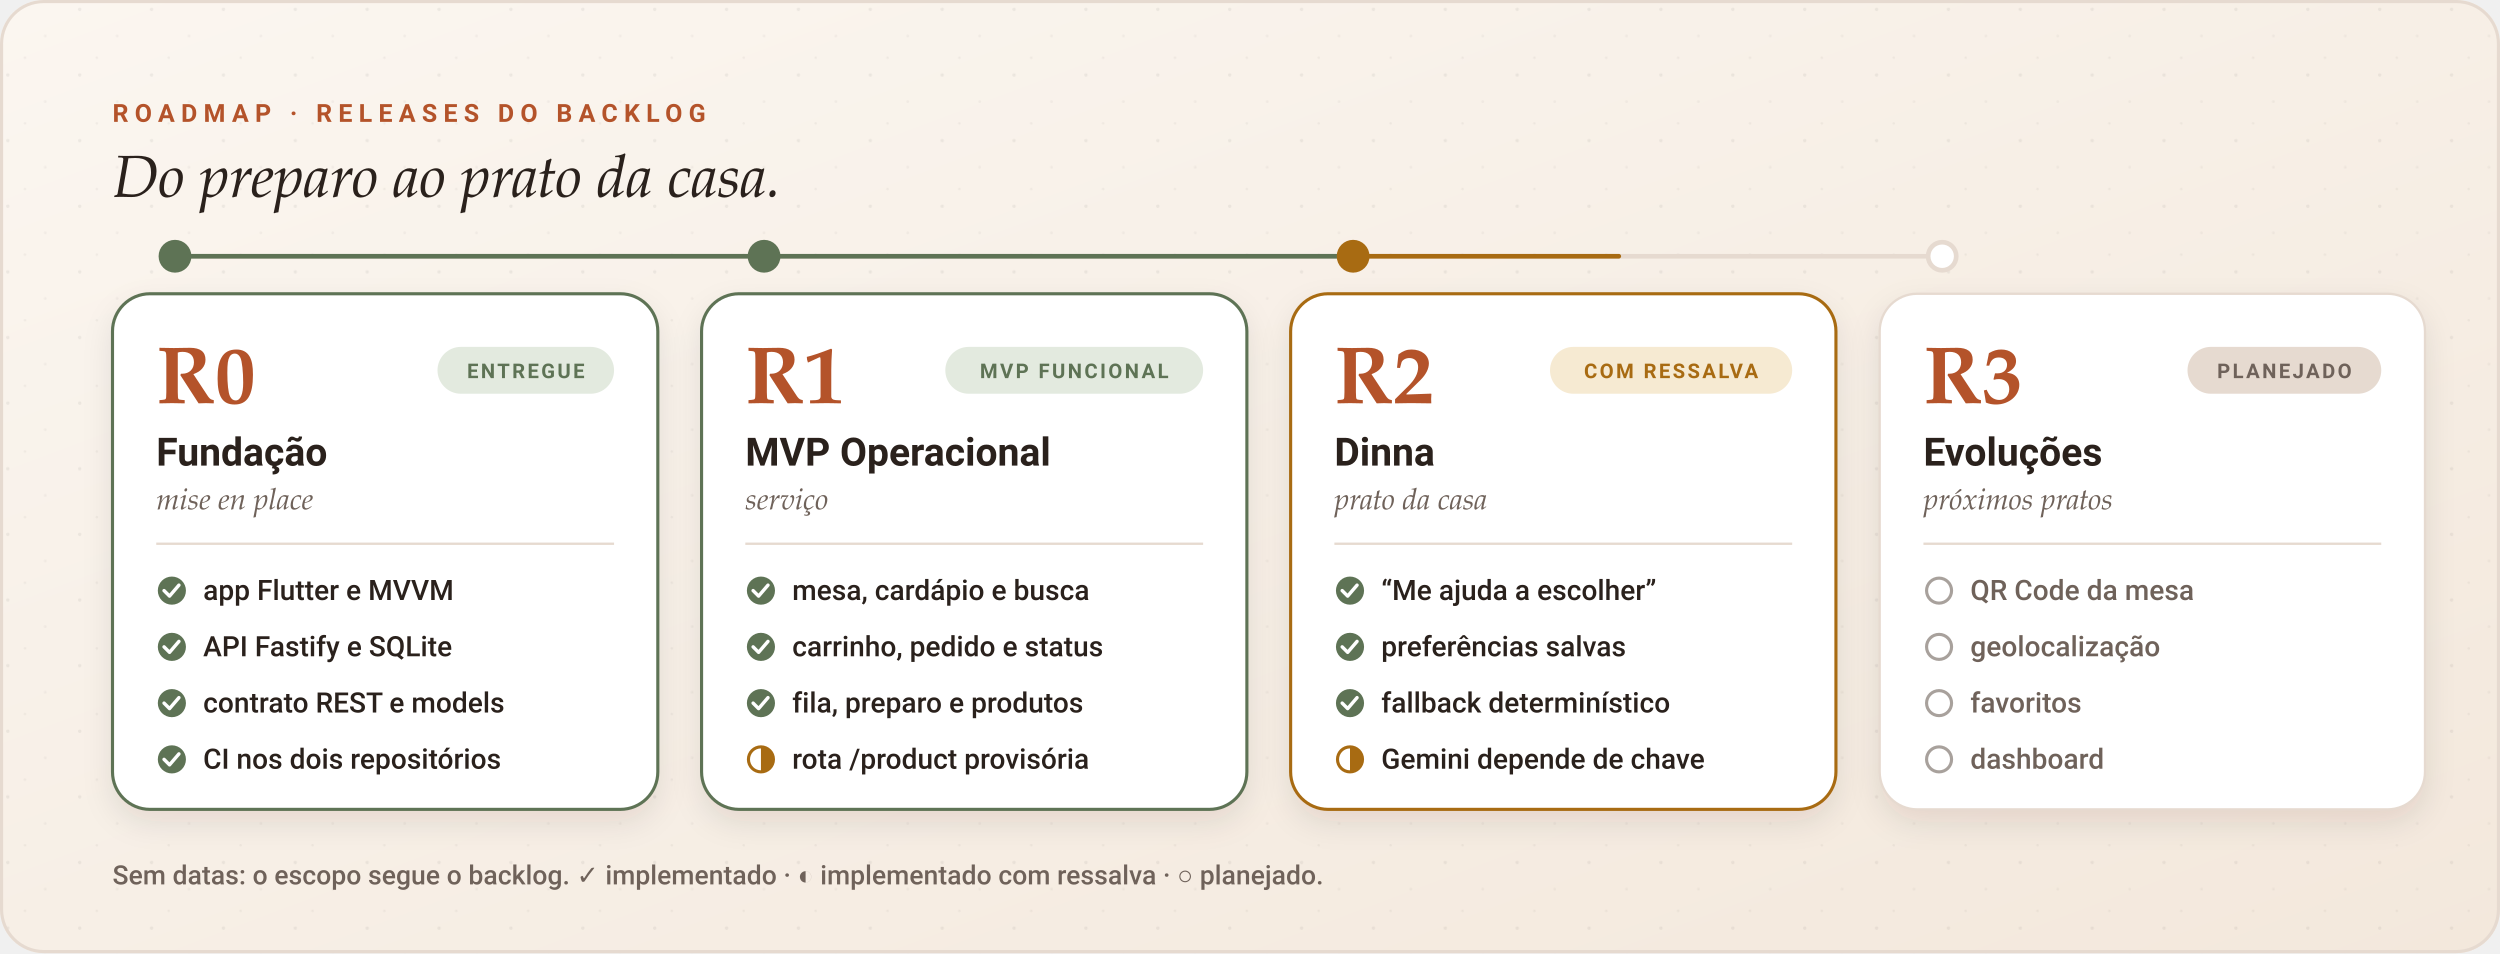
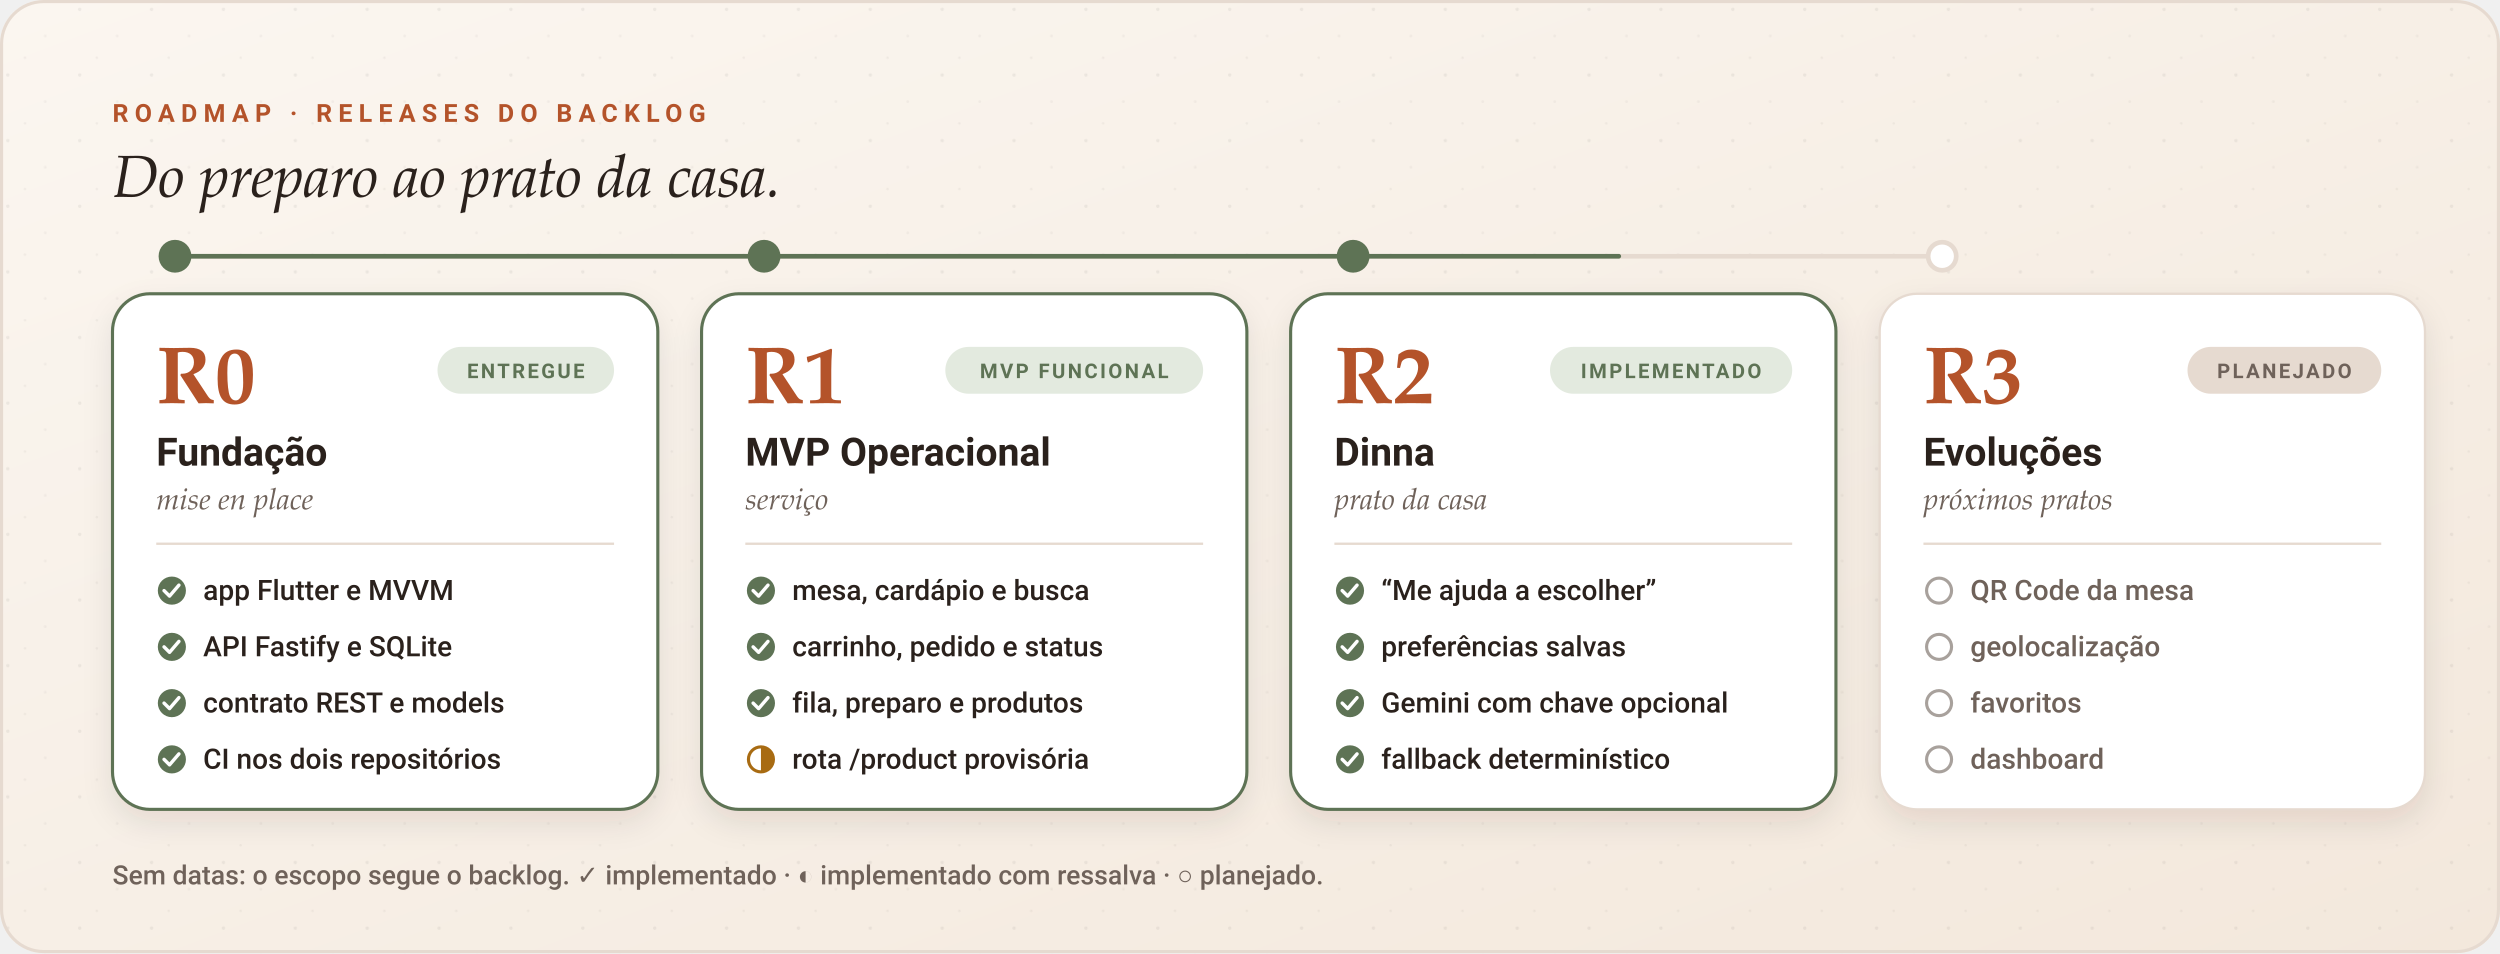
<svg xmlns="http://www.w3.org/2000/svg" width="1600" height="610" viewBox="0 0 1600 610" role="img" aria-labelledby="title desc">
  <defs>
    <linearGradient id="bg" x1="0" y1="0" x2="1" y2="1">
      <stop stop-color="#FBF6F0" />
      <stop offset="1" stop-color="#F3E8DC" />
    </linearGradient>
    <pattern id="dots" width="46" height="42" patternUnits="userSpaceOnUse">
      <circle cx="5" cy="6" r="1.1" fill="#2A211C" opacity="0.06" />
      <circle cx="29" cy="23" r="0.9" fill="#2A211C" opacity="0.042" />
      <circle cx="16" cy="37" r="0.8" fill="#2A211C" opacity="0.048" />
    </pattern>
    <filter id="sh" x="-30%" y="-30%" width="160%" height="180%">
      <feDropShadow dx="0" dy="8" stdDeviation="10" flood-color="#2A211C" flood-opacity=".10" />
    </filter>
    <clipPath id="frame">
      <rect width="1600" height="610" rx="28" />
    </clipPath>
  </defs>
  <g clip-path="url(#frame)">
    <rect width="1600" height="610" fill="url(#bg)" />
    <rect width="1600" height="610" fill="url(#dots)" />
  </g>
  <rect x="1" y="1" width="1598" height="608" rx="27" fill="none" stroke="#E6DAD0" stroke-width="2" />
  <text x="72" y="78" font-family="'Avenir Next', Avenir, 'Helvetica Neue', 'Segoe UI', Roboto, Arial, sans-serif" font-size="16" font-weight="700" letter-spacing="4" fill="#B4532A">ROADMAP  ·  RELEASES DO BACKLOG</text>
  <text x="72" y="126" font-family="'Iowan Old Style', Charter, 'Palatino Linotype', Georgia, serif" font-size="38" font-style="italic" fill="#2A211C">Do preparo ao prato da casa.</text>
  <path d="M112 164 H1243" stroke="#E6DAD0" stroke-width="3" stroke-linecap="round" />
  <path d="M112 164 H866" stroke="#5E7355" stroke-width="3" stroke-linecap="round" />
-   <path d="M866 164 H1036" stroke="#A86B12" stroke-width="3" stroke-linecap="round" />
+   <path d="M866 164 H1036" stroke="#5E7355" stroke-width="3" stroke-linecap="round" />
  <circle cx="112" cy="164" r="9" fill="#5E7355" stroke="#5E7355" stroke-width="3" />
  <rect x="72" y="188" width="349" height="330" rx="24" fill="#FFFFFF" filter="url(#sh)" />
  <rect x="72" y="188" width="349" height="330" rx="24" fill="none" stroke="#5E7355" stroke-width="2" />
  <text x="100" y="258" font-family="'Iowan Old Style', Charter, 'Palatino Linotype', Georgia, serif" font-size="52" font-weight="700" fill="#B4532A">R0</text>
  <text x="100" y="298" font-family="'Avenir Next', Avenir, 'Helvetica Neue', 'Segoe UI', Roboto, Arial, sans-serif" font-size="25" font-weight="700" fill="#2A211C">Fundação</text>
  <text x="100" y="326" font-family="'Iowan Old Style', Charter, 'Palatino Linotype', Georgia, serif" font-size="19" font-style="italic" fill="#6F625A">mise en place</text>
  <rect x="280" y="222" width="113" height="30" rx="15" fill="#E3EADF" />
  <text x="336.5" y="242" text-anchor="middle" font-family="'Avenir Next', Avenir, 'Helvetica Neue', 'Segoe UI', Roboto, Arial, sans-serif" font-size="13" font-weight="700" letter-spacing="1.5" fill="#5E7355">ENTREGUE</text>
  <path d="M100 348 H393" stroke="#E6DAD0" stroke-width="1.5" />
  <circle cx="110" cy="378" r="9" fill="#5E7355" />
  <path d="M105 378 l3.5 3.5 l6 -7" stroke="#FFFFFF" stroke-width="2.2" fill="none" stroke-linecap="round" stroke-linejoin="round" />
  <text x="130" y="384" font-family="'Avenir Next', Avenir, 'Helvetica Neue', 'Segoe UI', Roboto, Arial, sans-serif" font-size="18" font-weight="500" fill="#2A211C">app Flutter e MVVM</text>
  <circle cx="110" cy="414" r="9" fill="#5E7355" />
  <path d="M105 414 l3.5 3.5 l6 -7" stroke="#FFFFFF" stroke-width="2.2" fill="none" stroke-linecap="round" stroke-linejoin="round" />
  <text x="130" y="420" font-family="'Avenir Next', Avenir, 'Helvetica Neue', 'Segoe UI', Roboto, Arial, sans-serif" font-size="18" font-weight="500" fill="#2A211C">API Fastify e SQLite</text>
  <circle cx="110" cy="450" r="9" fill="#5E7355" />
  <path d="M105 450 l3.5 3.5 l6 -7" stroke="#FFFFFF" stroke-width="2.2" fill="none" stroke-linecap="round" stroke-linejoin="round" />
  <text x="130" y="456" font-family="'Avenir Next', Avenir, 'Helvetica Neue', 'Segoe UI', Roboto, Arial, sans-serif" font-size="18" font-weight="500" fill="#2A211C">contrato REST e models</text>
  <circle cx="110" cy="486" r="9" fill="#5E7355" />
  <path d="M105 486 l3.5 3.5 l6 -7" stroke="#FFFFFF" stroke-width="2.2" fill="none" stroke-linecap="round" stroke-linejoin="round" />
  <text x="130" y="492" font-family="'Avenir Next', Avenir, 'Helvetica Neue', 'Segoe UI', Roboto, Arial, sans-serif" font-size="18" font-weight="500" fill="#2A211C">CI nos dois repositórios</text>
  <circle cx="489" cy="164" r="9" fill="#5E7355" stroke="#5E7355" stroke-width="3" />
  <rect x="449" y="188" width="349" height="330" rx="24" fill="#FFFFFF" filter="url(#sh)" />
  <rect x="449" y="188" width="349" height="330" rx="24" fill="none" stroke="#5E7355" stroke-width="2" />
  <text x="477" y="258" font-family="'Iowan Old Style', Charter, 'Palatino Linotype', Georgia, serif" font-size="52" font-weight="700" fill="#B4532A">R1</text>
  <text x="477" y="298" font-family="'Avenir Next', Avenir, 'Helvetica Neue', 'Segoe UI', Roboto, Arial, sans-serif" font-size="25" font-weight="700" fill="#2A211C">MVP Operacional</text>
  <text x="477" y="326" font-family="'Iowan Old Style', Charter, 'Palatino Linotype', Georgia, serif" font-size="19" font-style="italic" fill="#6F625A">serviço</text>
  <rect x="605" y="222" width="165" height="30" rx="15" fill="#E3EADF" />
  <text x="687.5" y="242" text-anchor="middle" font-family="'Avenir Next', Avenir, 'Helvetica Neue', 'Segoe UI', Roboto, Arial, sans-serif" font-size="13" font-weight="700" letter-spacing="1.5" fill="#5E7355">MVP FUNCIONAL</text>
  <path d="M477 348 H770" stroke="#E6DAD0" stroke-width="1.5" />
  <circle cx="487" cy="378" r="9" fill="#5E7355" />
  <path d="M482 378 l3.5 3.5 l6 -7" stroke="#FFFFFF" stroke-width="2.2" fill="none" stroke-linecap="round" stroke-linejoin="round" />
  <text x="507" y="384" font-family="'Avenir Next', Avenir, 'Helvetica Neue', 'Segoe UI', Roboto, Arial, sans-serif" font-size="18" font-weight="500" fill="#2A211C">mesa, cardápio e busca</text>
  <circle cx="487" cy="414" r="9" fill="#5E7355" />
  <path d="M482 414 l3.5 3.5 l6 -7" stroke="#FFFFFF" stroke-width="2.2" fill="none" stroke-linecap="round" stroke-linejoin="round" />
  <text x="507" y="420" font-family="'Avenir Next', Avenir, 'Helvetica Neue', 'Segoe UI', Roboto, Arial, sans-serif" font-size="18" font-weight="500" fill="#2A211C">carrinho, pedido e status</text>
  <circle cx="487" cy="450" r="9" fill="#5E7355" />
  <path d="M482 450 l3.5 3.5 l6 -7" stroke="#FFFFFF" stroke-width="2.2" fill="none" stroke-linecap="round" stroke-linejoin="round" />
  <text x="507" y="456" font-family="'Avenir Next', Avenir, 'Helvetica Neue', 'Segoe UI', Roboto, Arial, sans-serif" font-size="18" font-weight="500" fill="#2A211C">fila, preparo e produtos</text>
  <circle cx="487" cy="486" r="8" fill="#FFFFFF" stroke="#A86B12" stroke-width="2" />
  <path d="M487 478 A8 8 0 0 1 487 494 Z" fill="#A86B12" />
  <text x="507" y="492" font-family="'Avenir Next', Avenir, 'Helvetica Neue', 'Segoe UI', Roboto, Arial, sans-serif" font-size="18" font-weight="500" fill="#2A211C">rota /product provisória</text>
-   <circle cx="866" cy="164" r="9" fill="#A86B12" stroke="#A86B12" stroke-width="3" />
+   <circle cx="866" cy="164" r="9" fill="#5E7355" stroke="#5E7355" stroke-width="3" />
  <rect x="826" y="188" width="349" height="330" rx="24" fill="#FFFFFF" filter="url(#sh)" />
-   <rect x="826" y="188" width="349" height="330" rx="24" fill="none" stroke="#A86B12" stroke-width="2" />
+   <rect x="826" y="188" width="349" height="330" rx="24" fill="none" stroke="#5E7355" stroke-width="2" />
  <text x="854" y="258" font-family="'Iowan Old Style', Charter, 'Palatino Linotype', Georgia, serif" font-size="52" font-weight="700" fill="#B4532A">R2</text>
  <text x="854" y="298" font-family="'Avenir Next', Avenir, 'Helvetica Neue', 'Segoe UI', Roboto, Arial, sans-serif" font-size="25" font-weight="700" fill="#2A211C">Dinna</text>
  <text x="854" y="326" font-family="'Iowan Old Style', Charter, 'Palatino Linotype', Georgia, serif" font-size="19" font-style="italic" fill="#6F625A">prato da casa</text>
-   <rect x="992" y="222" width="155" height="30" rx="15" fill="#F6EAD2" />
-   <text x="1069.5" y="242" text-anchor="middle" font-family="'Avenir Next', Avenir, 'Helvetica Neue', 'Segoe UI', Roboto, Arial, sans-serif" font-size="13" font-weight="700" letter-spacing="1.5" fill="#A86B12">COM RESSALVA</text>
+   <rect x="992" y="222" width="155" height="30" rx="15" fill="#E3EADF" />
+   <text x="1069.5" y="242" text-anchor="middle" font-family="'Avenir Next', Avenir, 'Helvetica Neue', 'Segoe UI', Roboto, Arial, sans-serif" font-size="13" font-weight="700" letter-spacing="1.5" fill="#5E7355">IMPLEMENTADO</text>
  <path d="M854 348 H1147" stroke="#E6DAD0" stroke-width="1.5" />
  <circle cx="864" cy="378" r="9" fill="#5E7355" />
  <path d="M859 378 l3.5 3.5 l6 -7" stroke="#FFFFFF" stroke-width="2.2" fill="none" stroke-linecap="round" stroke-linejoin="round" />
  <text x="884" y="384" font-family="'Avenir Next', Avenir, 'Helvetica Neue', 'Segoe UI', Roboto, Arial, sans-serif" font-size="18" font-weight="500" fill="#2A211C">“Me ajuda a escolher”</text>
  <circle cx="864" cy="414" r="9" fill="#5E7355" />
  <path d="M859 414 l3.5 3.5 l6 -7" stroke="#FFFFFF" stroke-width="2.2" fill="none" stroke-linecap="round" stroke-linejoin="round" />
  <text x="884" y="420" font-family="'Avenir Next', Avenir, 'Helvetica Neue', 'Segoe UI', Roboto, Arial, sans-serif" font-size="18" font-weight="500" fill="#2A211C">preferências salvas</text>
  <circle cx="864" cy="450" r="9" fill="#5E7355" />
  <path d="M859 450 l3.5 3.5 l6 -7" stroke="#FFFFFF" stroke-width="2.2" fill="none" stroke-linecap="round" stroke-linejoin="round" />
-   <text x="884" y="456" font-family="'Avenir Next', Avenir, 'Helvetica Neue', 'Segoe UI', Roboto, Arial, sans-serif" font-size="18" font-weight="500" fill="#2A211C">fallback determinístico</text>
-   <circle cx="864" cy="486" r="8" fill="#FFFFFF" stroke="#A86B12" stroke-width="2" />
-   <path d="M864 478 A8 8 0 0 1 864 494 Z" fill="#A86B12" />
-   <text x="884" y="492" font-family="'Avenir Next', Avenir, 'Helvetica Neue', 'Segoe UI', Roboto, Arial, sans-serif" font-size="18" font-weight="500" fill="#2A211C">Gemini depende de chave</text>
+   <text x="884" y="456" font-family="'Avenir Next', Avenir, 'Helvetica Neue', 'Segoe UI', Roboto, Arial, sans-serif" font-size="18" font-weight="500" fill="#2A211C">Gemini com chave opcional</text>
+   <circle cx="864" cy="486" r="9" fill="#5E7355" />
+   <path d="M859 486 l3.5 3.5 l6 -7" stroke="#FFFFFF" stroke-width="2.2" fill="none" stroke-linecap="round" stroke-linejoin="round" />
+   <text x="884" y="492" font-family="'Avenir Next', Avenir, 'Helvetica Neue', 'Segoe UI', Roboto, Arial, sans-serif" font-size="18" font-weight="500" fill="#2A211C">fallback determinístico</text>
  <circle cx="1243" cy="164" r="9" fill="#FFFFFF" stroke="#E6DAD0" stroke-width="3" />
  <rect x="1203" y="188" width="349" height="330" rx="24" fill="#FFFFFF" filter="url(#sh)" />
  <rect x="1203" y="188" width="349" height="330" rx="24" fill="none" stroke="#E6DAD0" stroke-width="1.5" />
  <text x="1231" y="258" font-family="'Iowan Old Style', Charter, 'Palatino Linotype', Georgia, serif" font-size="52" font-weight="700" fill="#B4532A">R3</text>
  <text x="1231" y="298" font-family="'Avenir Next', Avenir, 'Helvetica Neue', 'Segoe UI', Roboto, Arial, sans-serif" font-size="25" font-weight="700" fill="#2A211C">Evoluções</text>
  <text x="1231" y="326" font-family="'Iowan Old Style', Charter, 'Palatino Linotype', Georgia, serif" font-size="19" font-style="italic" fill="#6F625A">próximos pratos</text>
  <rect x="1400" y="222" width="124" height="30" rx="15" fill="#E6DAD0" />
  <text x="1462.0" y="242" text-anchor="middle" font-family="'Avenir Next', Avenir, 'Helvetica Neue', 'Segoe UI', Roboto, Arial, sans-serif" font-size="13" font-weight="700" letter-spacing="1.5" fill="#6F625A">PLANEJADO</text>
  <path d="M1231 348 H1524" stroke="#E6DAD0" stroke-width="1.5" />
  <circle cx="1241" cy="378" r="8" fill="none" stroke="#6F625A" stroke-opacity=".6" stroke-width="2" />
  <text x="1261" y="384" font-family="'Avenir Next', Avenir, 'Helvetica Neue', 'Segoe UI', Roboto, Arial, sans-serif" font-size="18" font-weight="500" fill="#6F625A">QR Code da mesa</text>
  <circle cx="1241" cy="414" r="8" fill="none" stroke="#6F625A" stroke-opacity=".6" stroke-width="2" />
  <text x="1261" y="420" font-family="'Avenir Next', Avenir, 'Helvetica Neue', 'Segoe UI', Roboto, Arial, sans-serif" font-size="18" font-weight="500" fill="#6F625A">geolocalização</text>
  <circle cx="1241" cy="450" r="8" fill="none" stroke="#6F625A" stroke-opacity=".6" stroke-width="2" />
  <text x="1261" y="456" font-family="'Avenir Next', Avenir, 'Helvetica Neue', 'Segoe UI', Roboto, Arial, sans-serif" font-size="18" font-weight="500" fill="#6F625A">favoritos</text>
  <circle cx="1241" cy="486" r="8" fill="none" stroke="#6F625A" stroke-opacity=".6" stroke-width="2" />
  <text x="1261" y="492" font-family="'Avenir Next', Avenir, 'Helvetica Neue', 'Segoe UI', Roboto, Arial, sans-serif" font-size="18" font-weight="500" fill="#6F625A">dashboard</text>
  <text x="72" y="566" font-family="'Avenir Next', Avenir, 'Helvetica Neue', 'Segoe UI', Roboto, Arial, sans-serif" font-size="17" font-weight="500" fill="#6F625A">Sem datas: o escopo segue o backlog. ✓ implementado · ◐ implementado com ressalva · ○ planejado.</text>
</svg>
